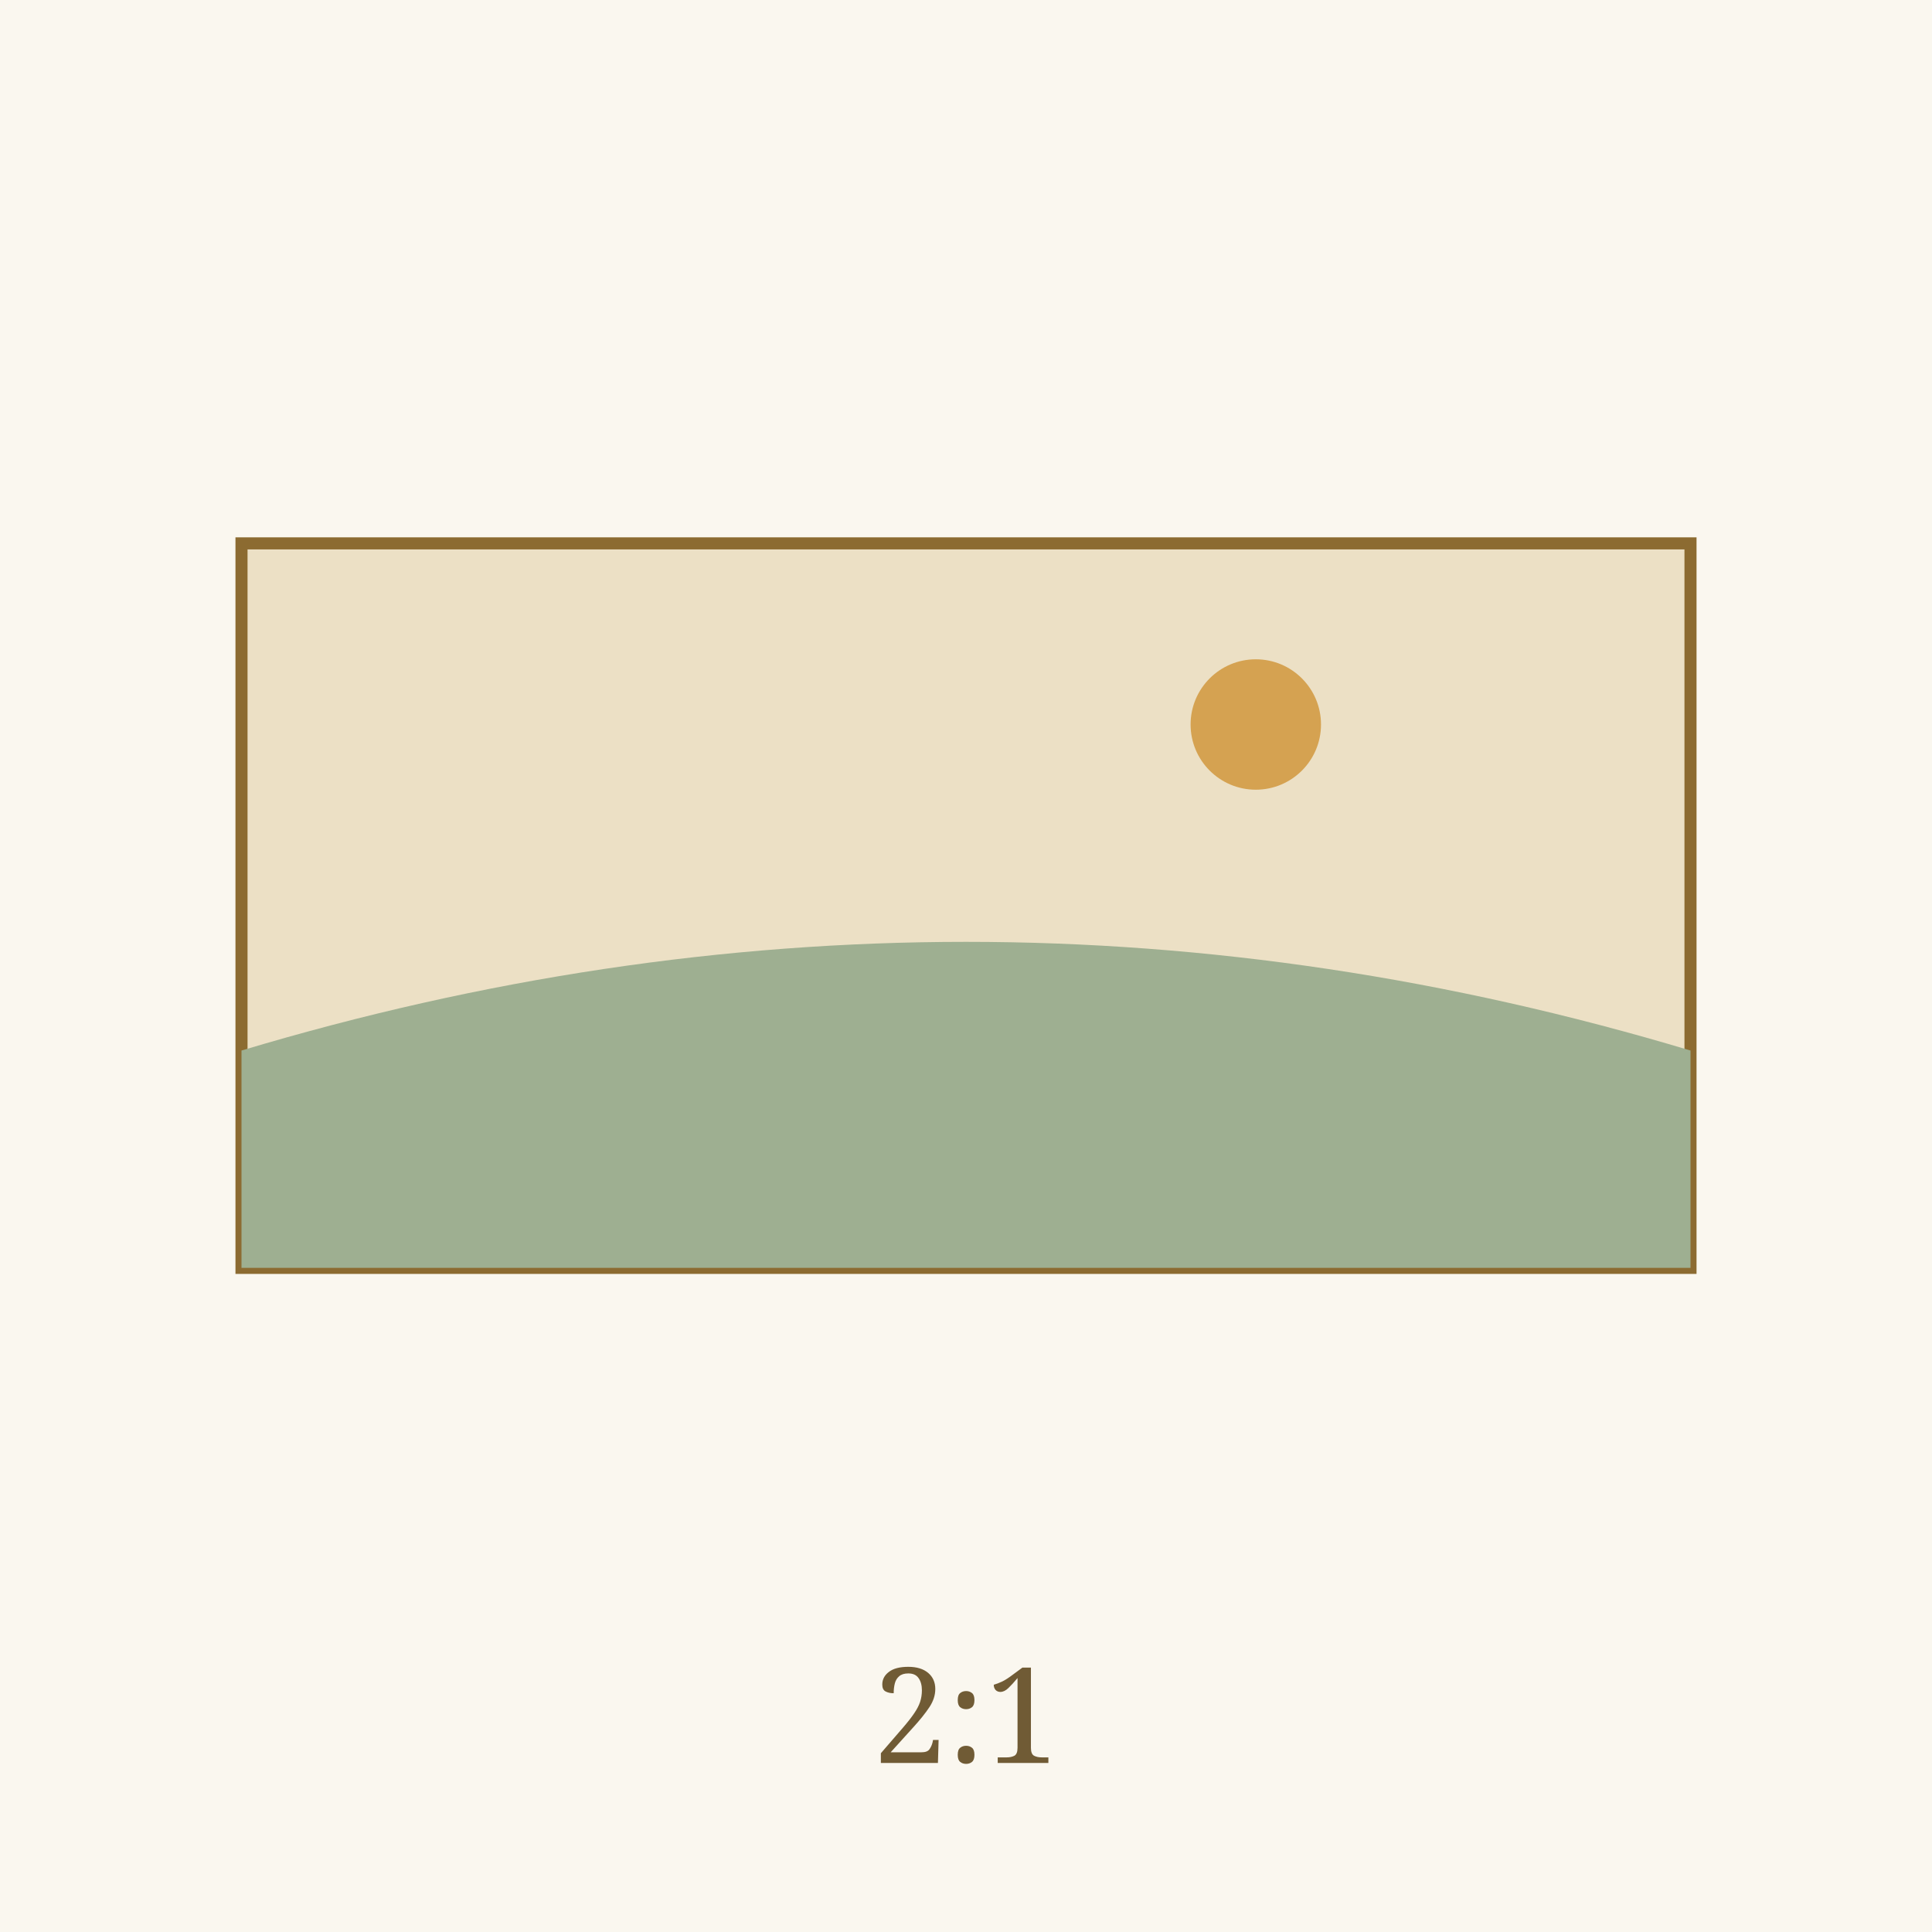
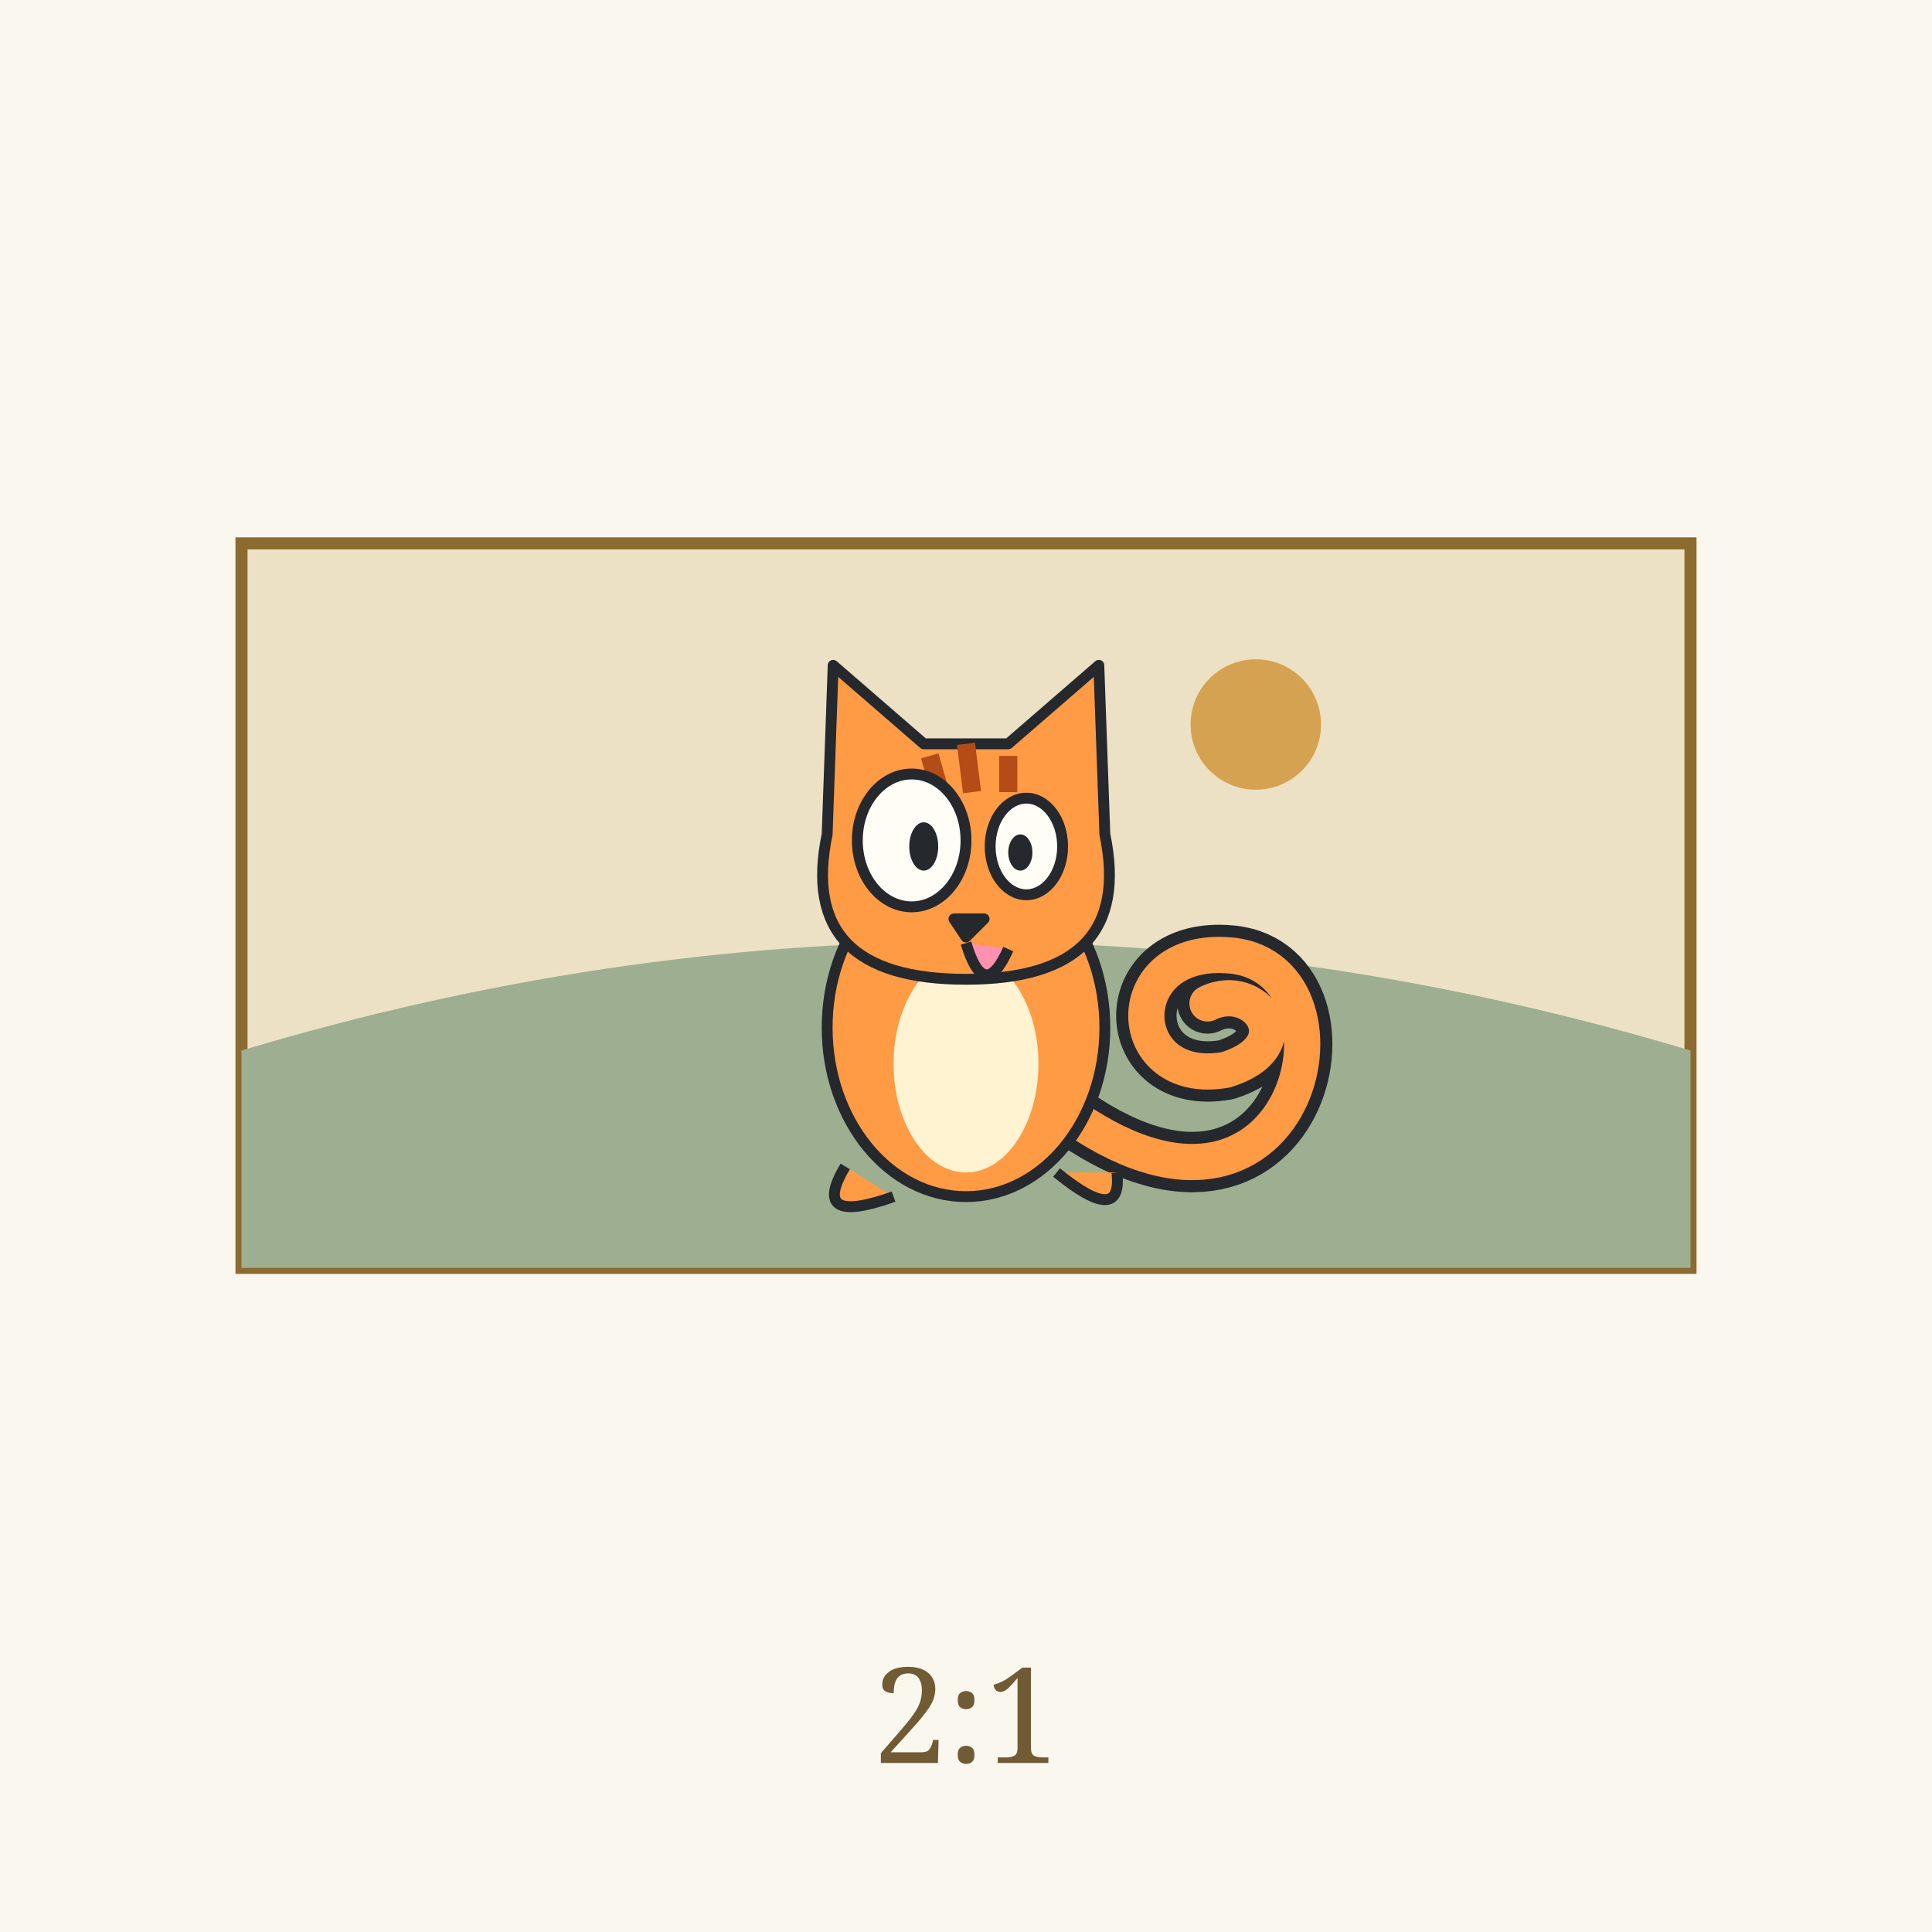
<svg xmlns="http://www.w3.org/2000/svg" width="320" height="320" viewBox="0 0 320 320" role="img">
  <defs>
    <clipPath id="clip">
      <rect x="20" y="65" width="280" height="190" />
    </clipPath>
  </defs>
  <rect width="320" height="320" fill="#faf7ef" />
  <rect data-frame="true" x="40" y="90" width="240" height="120" fill="#ece0c5" stroke="#8c6b31" stroke-width="2" />
  <path d="M40 174 Q160 138 280 174V210H40Z" fill="#9eaf91" />
  <circle cx="208" cy="120" r="10.8" fill="#d5a251" />
  <text x="160" y="292" text-anchor="middle" font-family="Georgia,serif" font-size="22" fill="#705b35">2:1</text>
+   <g data-mascot="quirky-orange-cat" transform="translate(160 145.2) scale(1)" stroke="#25282c" stroke-width="1.8" stroke-linejoin="round">
+     <path d="M18 40C56 66 67 14 43 13C25 12 26 35 43 32C56 28 48 17 40 21" fill="none" stroke="#25282c" stroke-width="10" stroke-linecap="round" />
+     <path d="M18 40C56 66 67 14 43 13C25 12 26 35 43 32C56 28 48 17 40 21" fill="none" stroke="#ff9a45" stroke-width="6" stroke-linecap="round" />
+     <ellipse cx="0" cy="25" rx="23" ry="28" fill="#ff9a45" />
+     <ellipse cx="0" cy="31" rx="12" ry="18" fill="#fff3d1" stroke="none" />
+     <path d="M-23 -7L-22 -35L-7 -22L7 -22L22 -35L23 -7Q28 17 0 17Q-28 17 -23 -7Z" fill="#ff9a45" />
+     <path d="M-6 -20L-4 -13M0 -22L1 -14M7 -20L7 -14" stroke="#b54b16" stroke-width="3" />
+     <ellipse cx="-9" cy="-6" rx="9" ry="11" fill="#fffdf5" />
+     <ellipse cx="10" cy="-5" rx="6" ry="8" fill="#fffdf5" />
+     <ellipse cx="-7" cy="-5" rx="2.4" ry="4" fill="#25282c" stroke="none" />
+     <ellipse cx="9" cy="-4" rx="2" ry="3" fill="#25282c" stroke="none" />
+     <path d="M-2 7L3 7L0 10Z" fill="#25282c" />
+     <path d="M0 11Q3 21 7 12" fill="#ff91b0" />
+     <path d="M-20 48Q-26 58 -12 53M15 49Q26 58 25 49" fill="#ff9a45" />
+   </g>
</svg>
